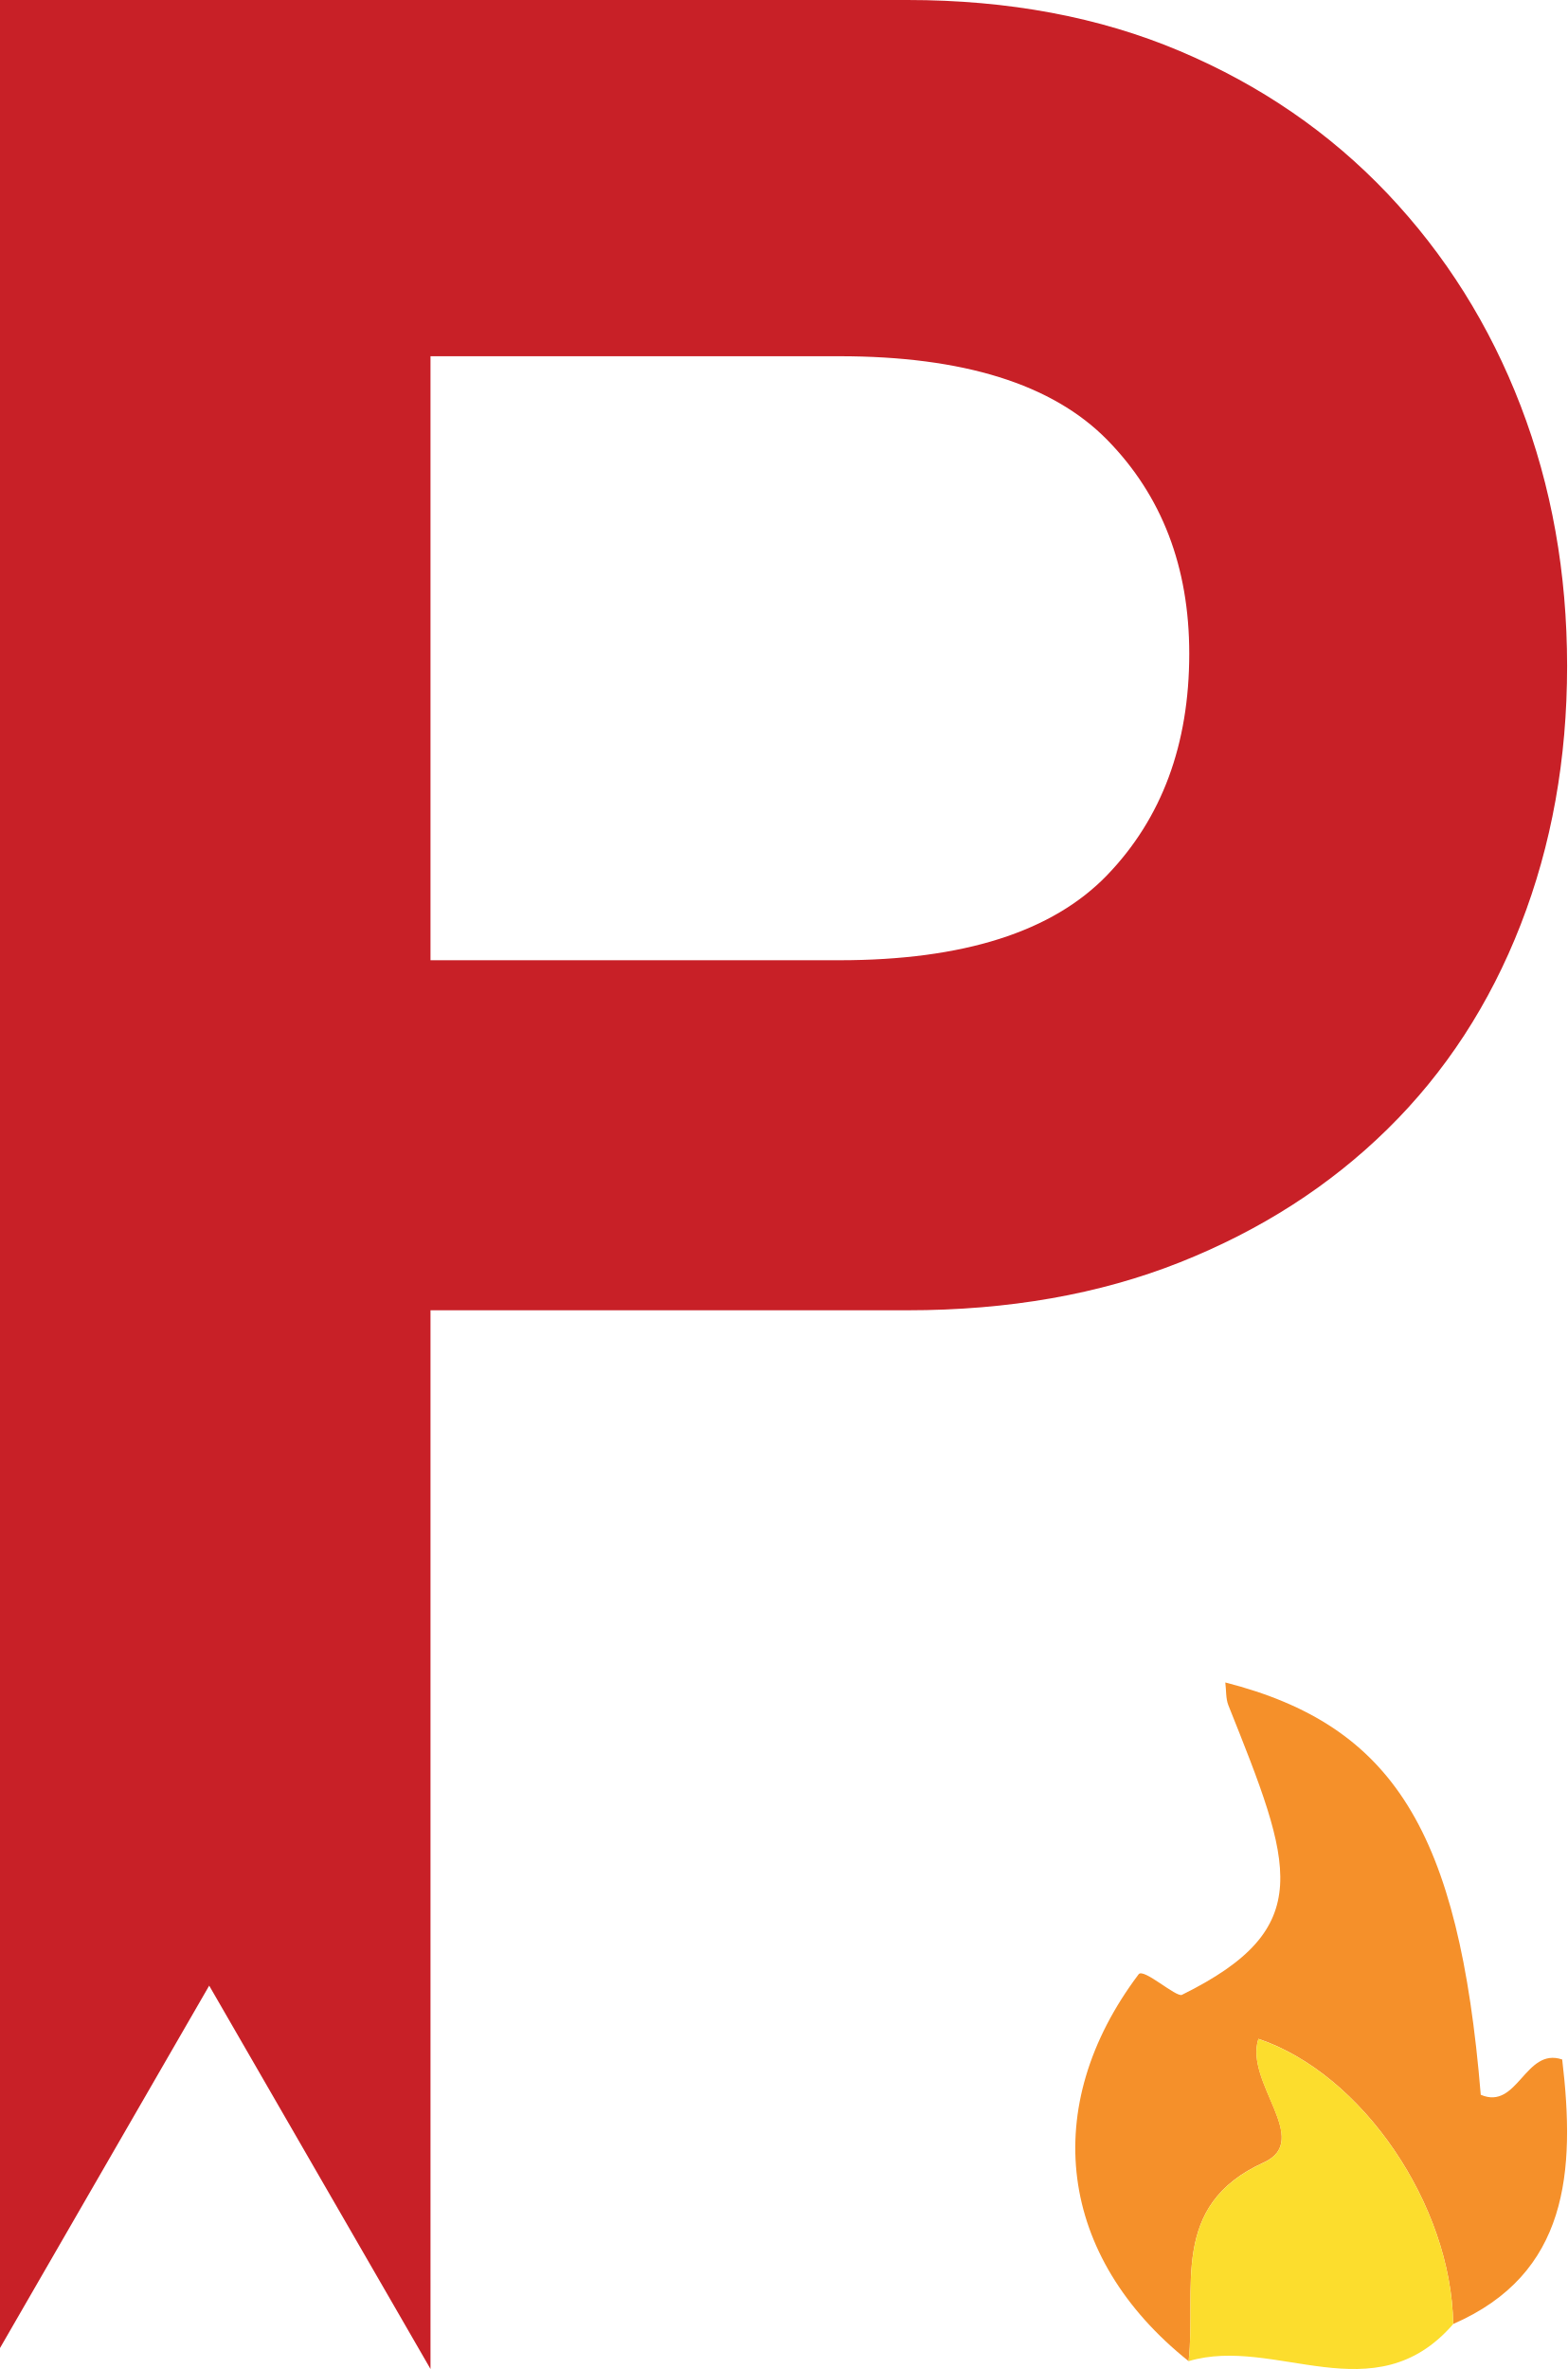
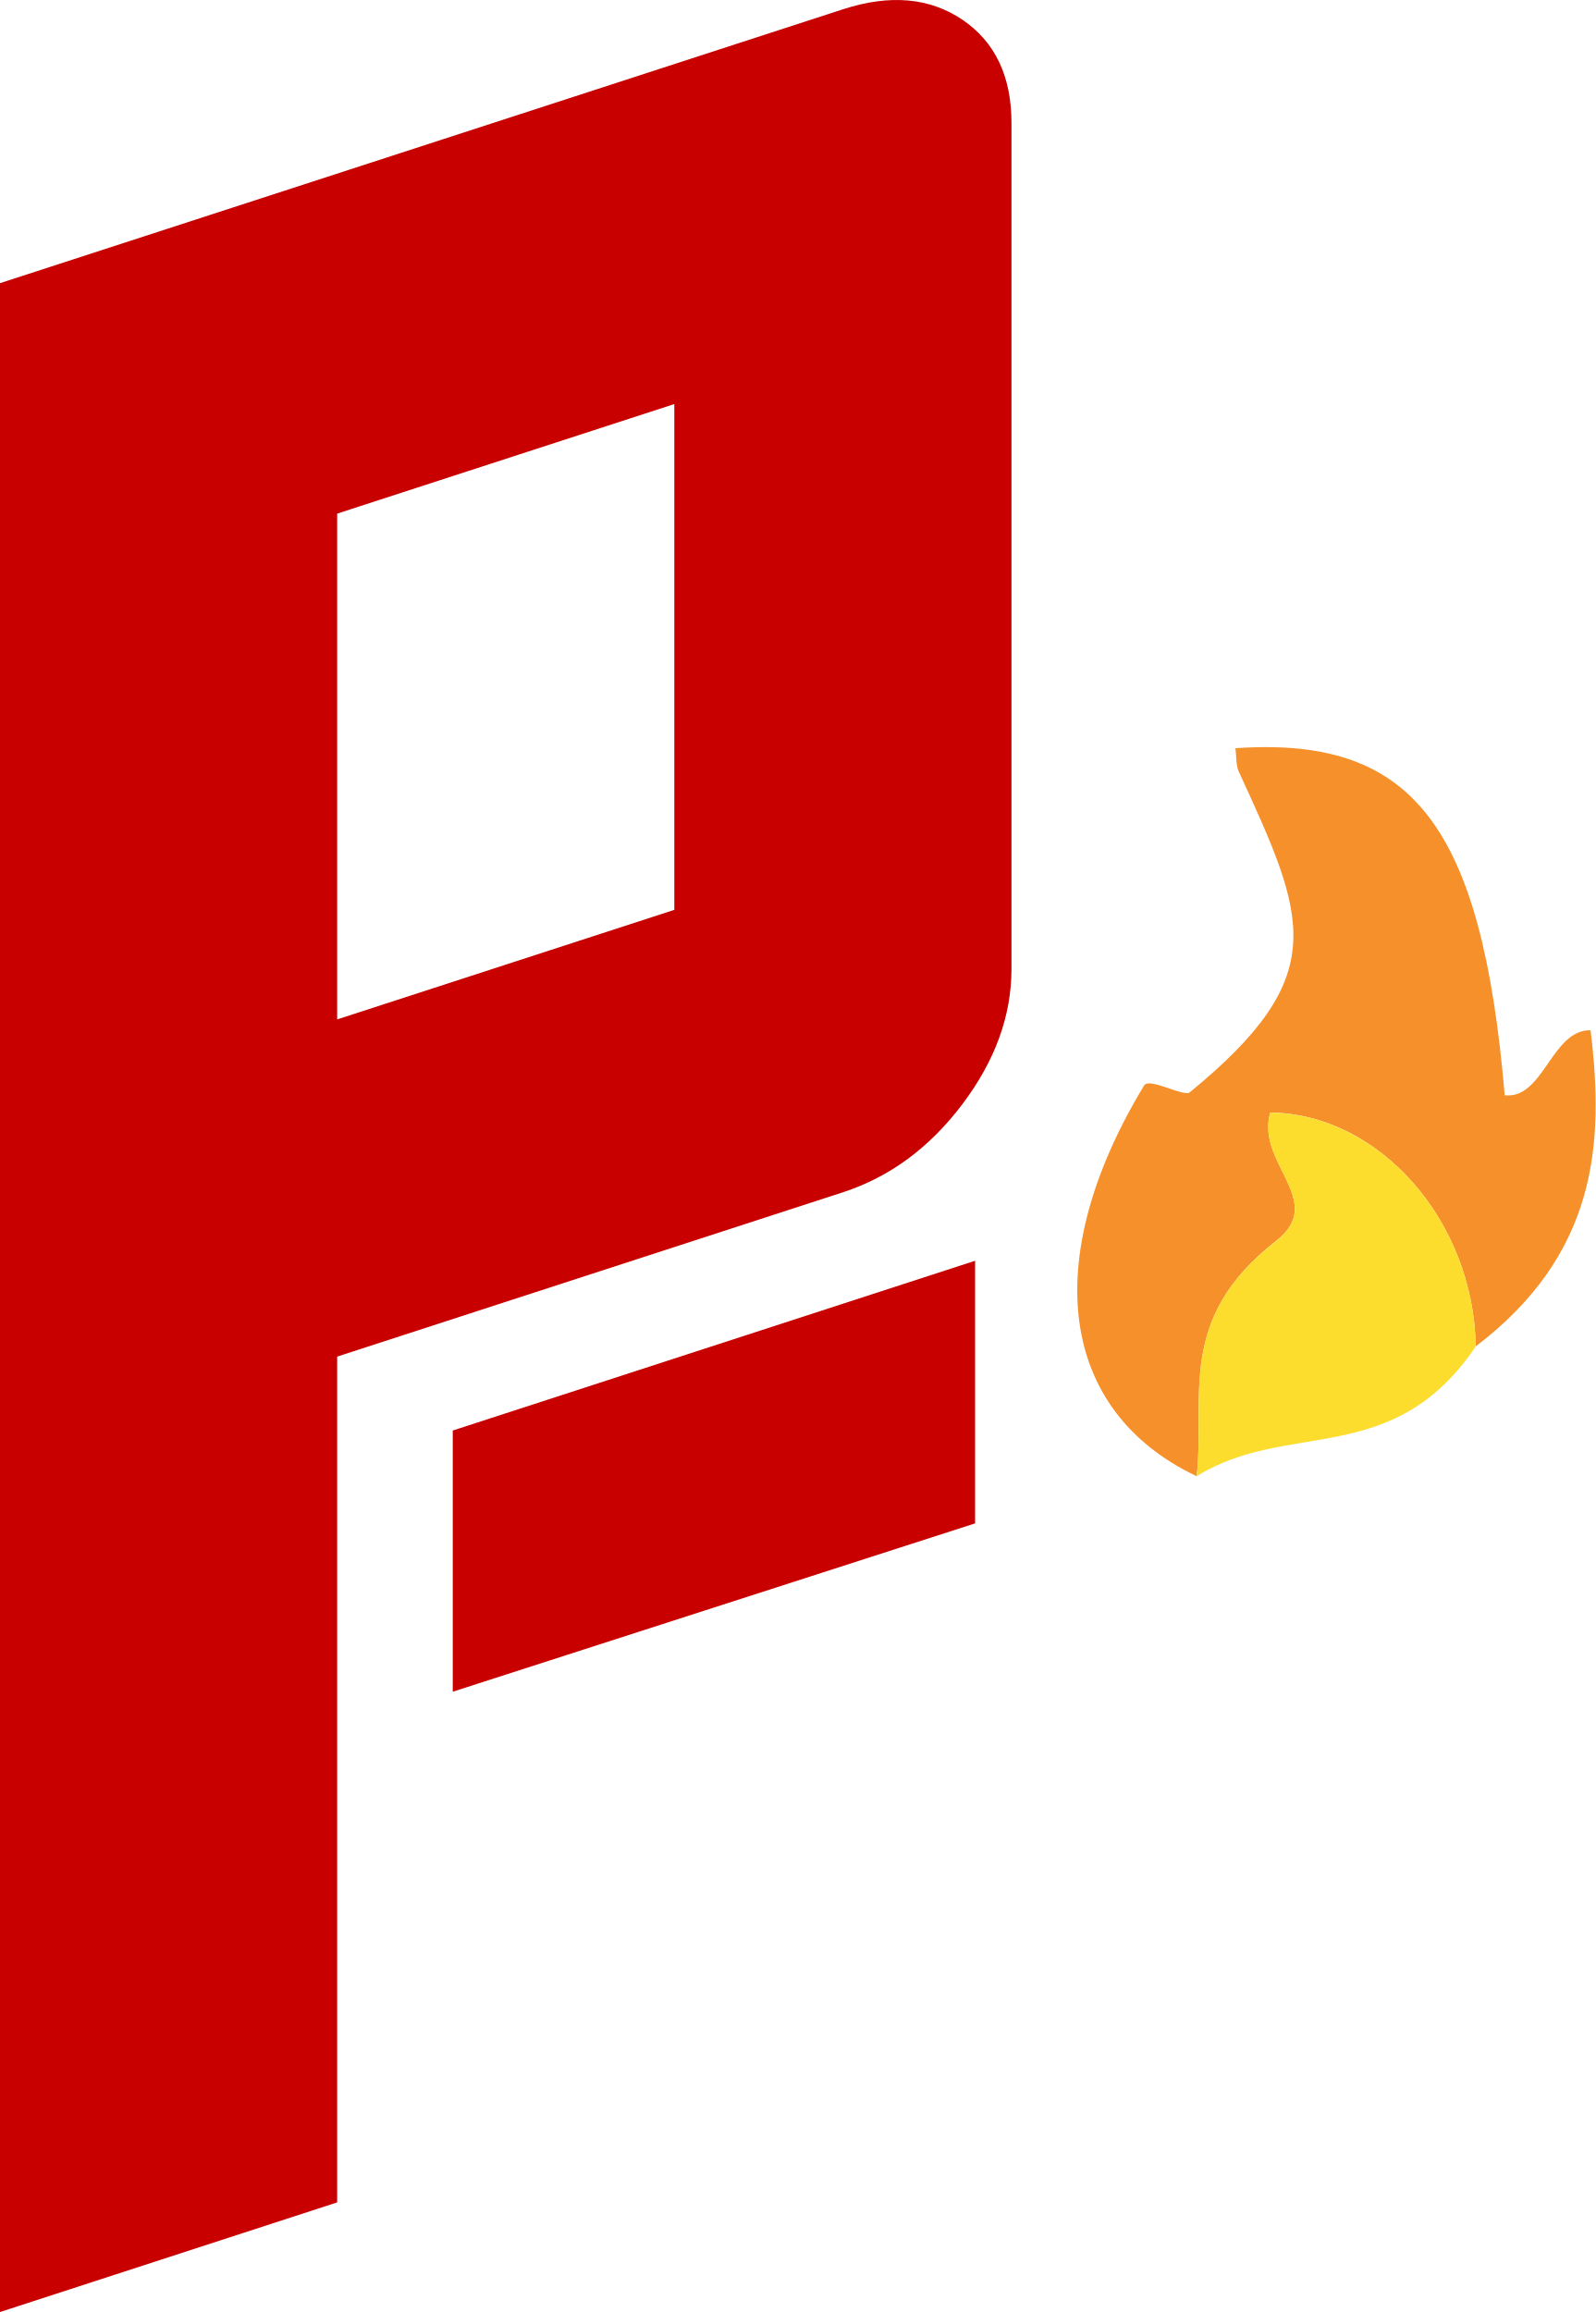
- <svg xmlns="http://www.w3.org/2000/svg" version="1.1" id="Layer_1" x="0px" y="0px" width="67.419px" height="101.901px" viewBox="-5 19 67.419 101.901" enable-background="new -5 19 67.419 101.901" xml:space="preserve">
+ <svg xmlns="http://www.w3.org/2000/svg" version="1.1" id="Layer_1" x="0px" y="0px" width="59.347px" height="85.977px" viewBox="0 29.384 59.347 85.977" enable-background="new 0 29.384 59.347 85.977" xml:space="preserve">
  <g id="Layer_1_1_">
</g>
-   <g id="Layer_2">
-     <path fill="#C82027" d="M60.421,36.455c-1.332-3.464-3.244-6.506-5.729-9.127c-2.487-2.619-5.463-4.664-8.927-6.129   C42.3,19.733,38.39,19,34.039,19H-5v100.999l9-15.588l9.521,16.49V75.361h20.519c4.351,0,8.261-0.688,11.726-2.064   c3.464-1.377,6.439-3.285,8.927-5.73c2.485-2.441,4.397-5.373,5.729-8.793c1.332-3.419,1.998-7.128,1.998-11.126   C62.419,43.65,61.753,39.919,60.421,36.455z M42.634,56.64c-2.355,2.445-6.196,3.664-11.525,3.664H13.521V34.323h17.588   c5.329,0,9.17,1.199,11.525,3.597c2.352,2.398,3.53,5.463,3.53,9.194C46.164,51.024,44.985,54.198,42.634,56.64z" />
-     <g>
-       <path fill="#F5902A" d="M46.137,120.564c-5.618-4.483-6.446-10.936-2.15-16.643c0.211-0.277,1.615,1.006,1.863,0.885    c5.839-2.885,4.754-5.557,1.996-12.457c-0.114-0.288-0.088-0.644-0.131-0.979c7.236,1.851,10.051,6.394,10.99,17.735    c1.59,0.686,1.906-2.062,3.504-1.517c0.572,4.826,0.264,9.223-4.69,11.377c-0.072-5.119-3.911-10.766-8.38-12.266    c-0.608,1.881,2.34,4.36,0.23,5.318C45.282,113.875,46.486,117.416,46.137,120.564z" />
-       <path fill="#FCDD2D" d="M46.137,120.564c0.35-3.147-0.854-6.688,3.232-8.542c2.107-0.958-0.841-3.438-0.23-5.318    c4.469,1.5,8.308,7.146,8.38,12.266C54.123,122.882,49.863,119.452,46.137,120.564z" />
-     </g>
+   <g>
+     <path fill="#F5902A" d="M44.508,84.281c-5.117-2.425-5.873-8.058-1.957-14.53c0.191-0.316,1.471,0.435,1.697,0.254   c5.322-4.357,4.332-6.473,1.818-11.942c-0.102-0.229-0.078-0.563-0.117-0.855c6.592-0.456,9.158,2.852,10.014,12.907   c1.449,0.156,1.736-2.442,3.193-2.419c0.52,4.229,0.238,8.327-4.271,11.757c-0.07-4.645-3.566-8.65-7.641-8.697   c-0.555,1.896,2.131,3.281,0.211,4.778C43.729,78.438,44.829,81.31,44.508,84.281z" />
+     <path fill="#FCDD2D" d="M44.508,84.281c0.32-2.972-0.777-5.844,2.947-8.741c1.918-1.5-0.768-2.885-0.211-4.779   c4.074,0.045,7.57,4.051,7.641,8.697C51.79,84.027,47.905,82.163,44.508,84.281z" />
  </g>
+   <path fill="#C90000" d="M37.619,65.414c0,1.744-0.61,3.422-1.829,5.035c-1.22,1.617-2.7,2.705-4.441,3.273L12.54,79.832v31.453  L0,115.362V39.914L31.349,29.73c1.741-0.566,3.221-0.437,4.441,0.385c1.219,0.824,1.829,2.107,1.829,3.846V65.414z M12.54,67.293  l12.539-4.074V44.41L12.54,48.484V67.293z" />
+   <path fill="#C90000" d="M36.266,86.034l-19.427,6.26v-9.713l19.427-6.313V86.034z" />
  <g id="Layer_3">
</g>
</svg>
